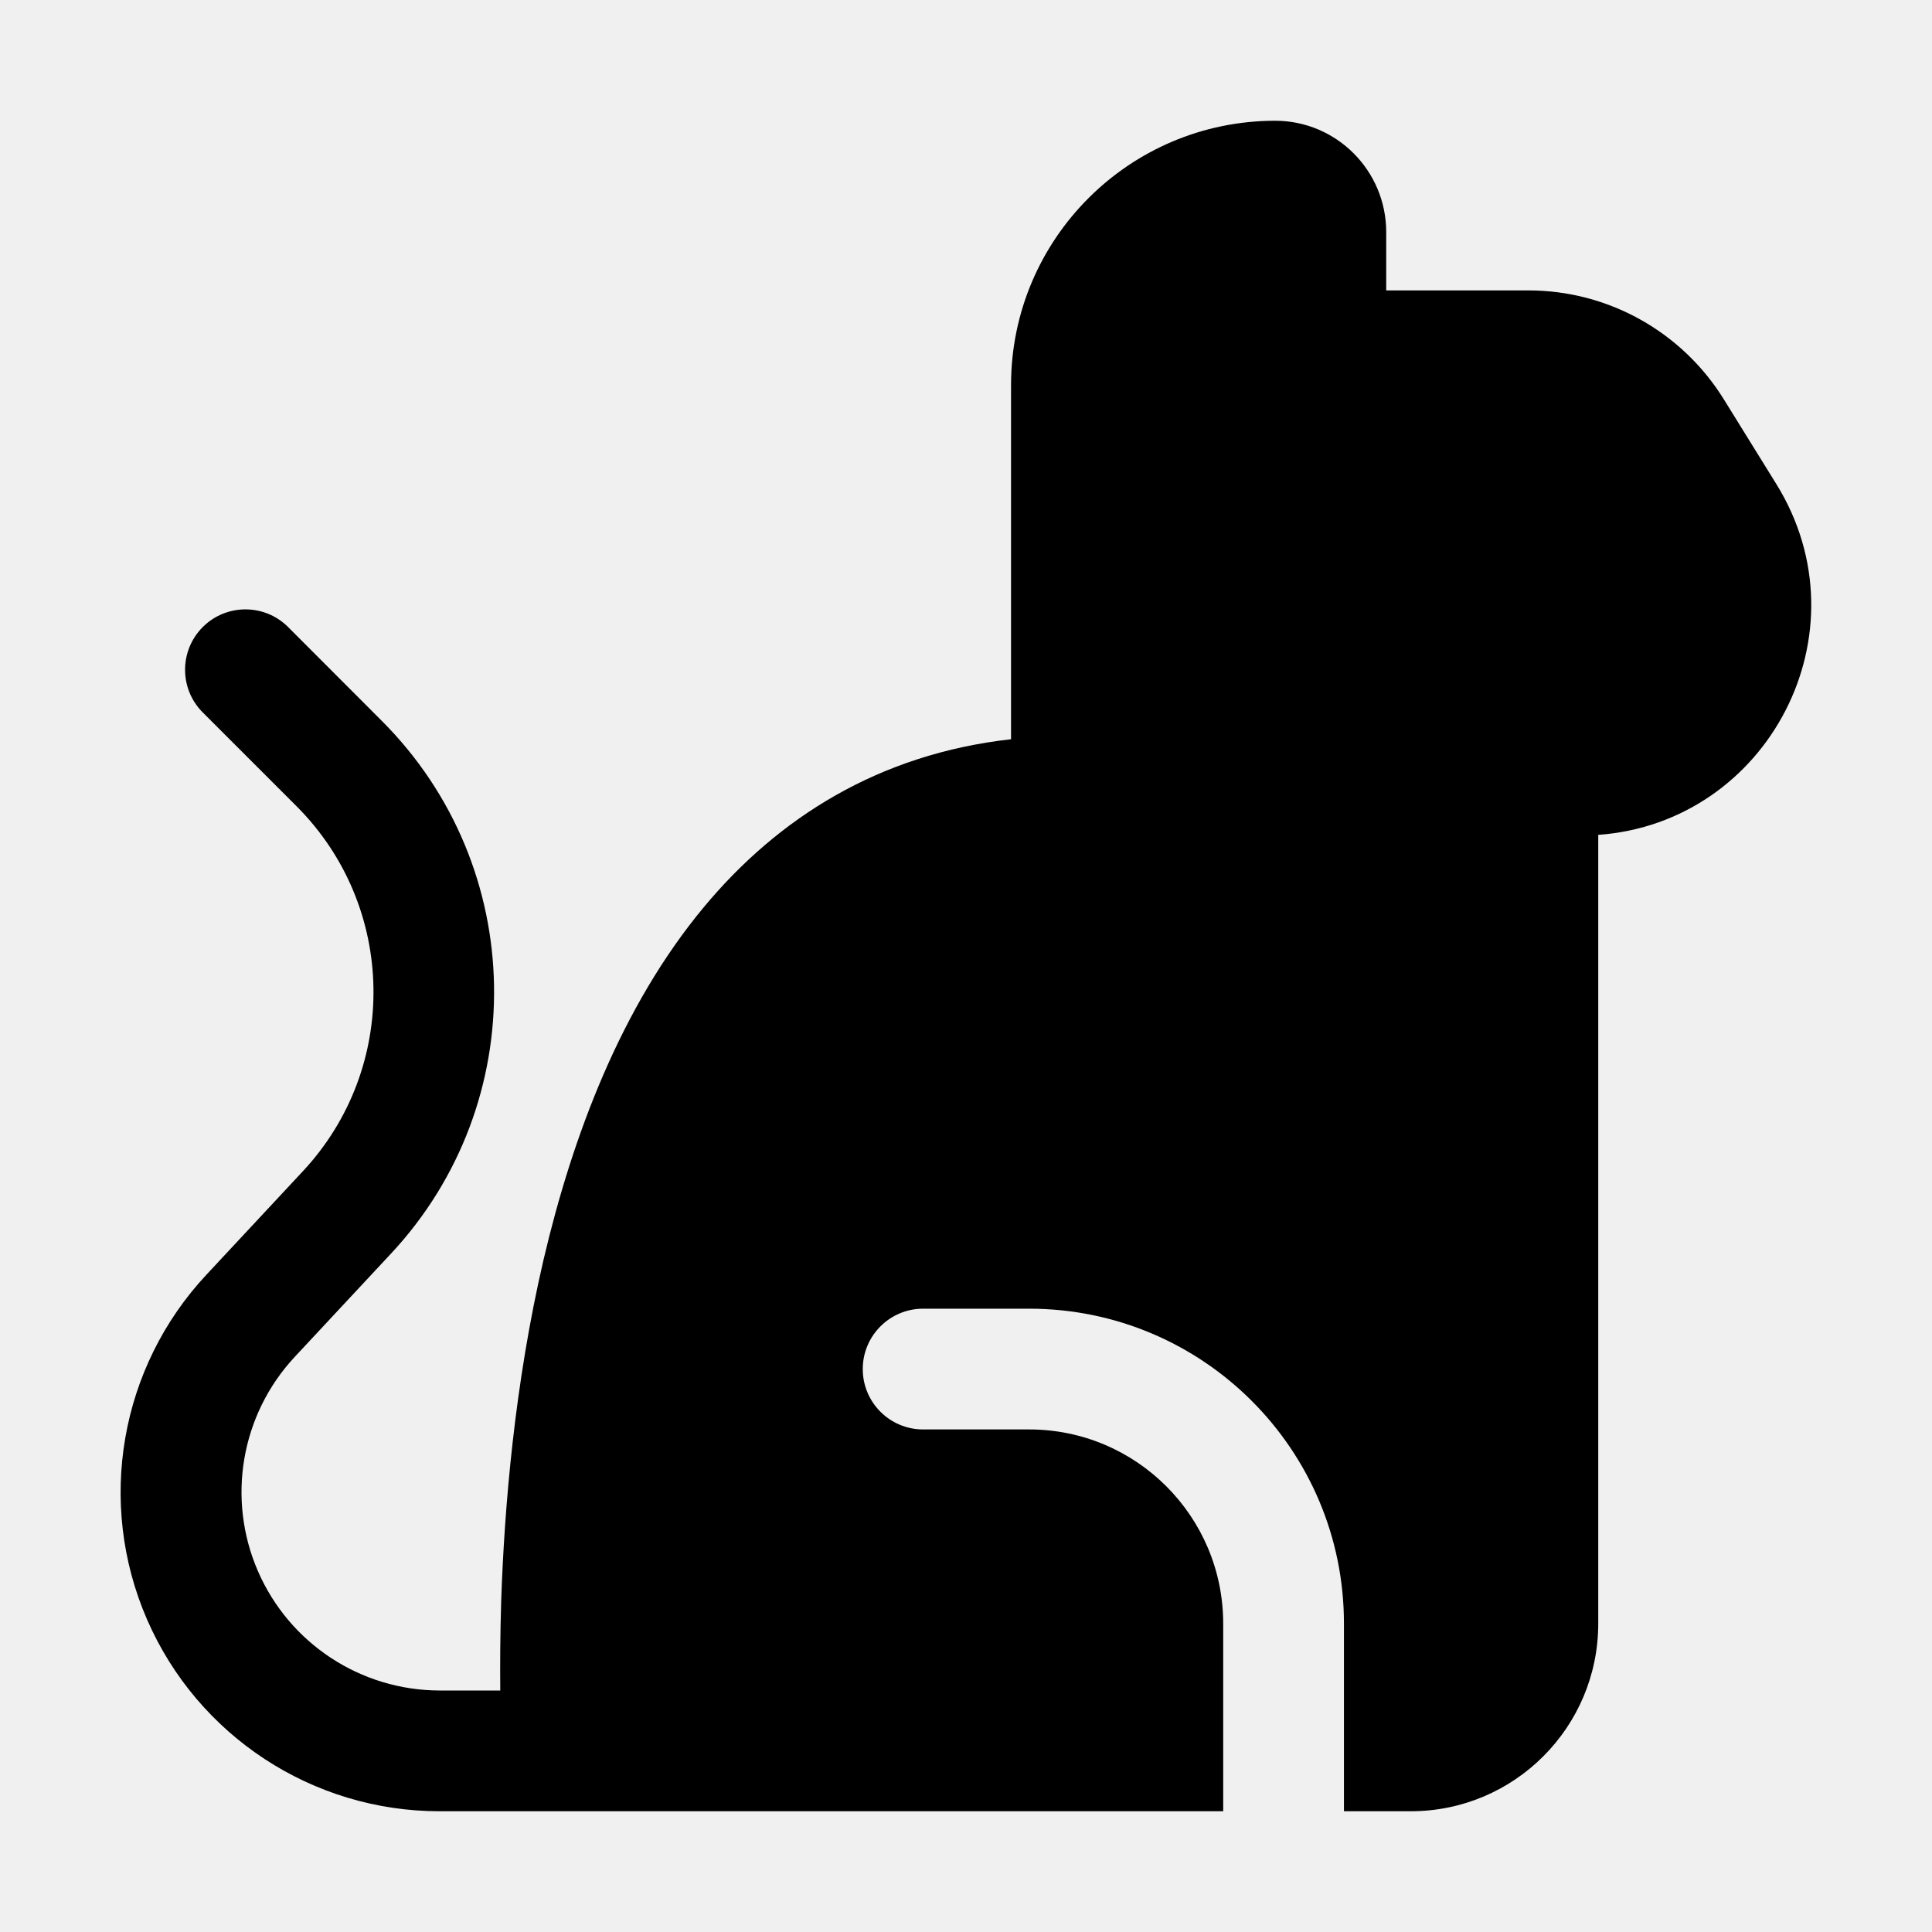
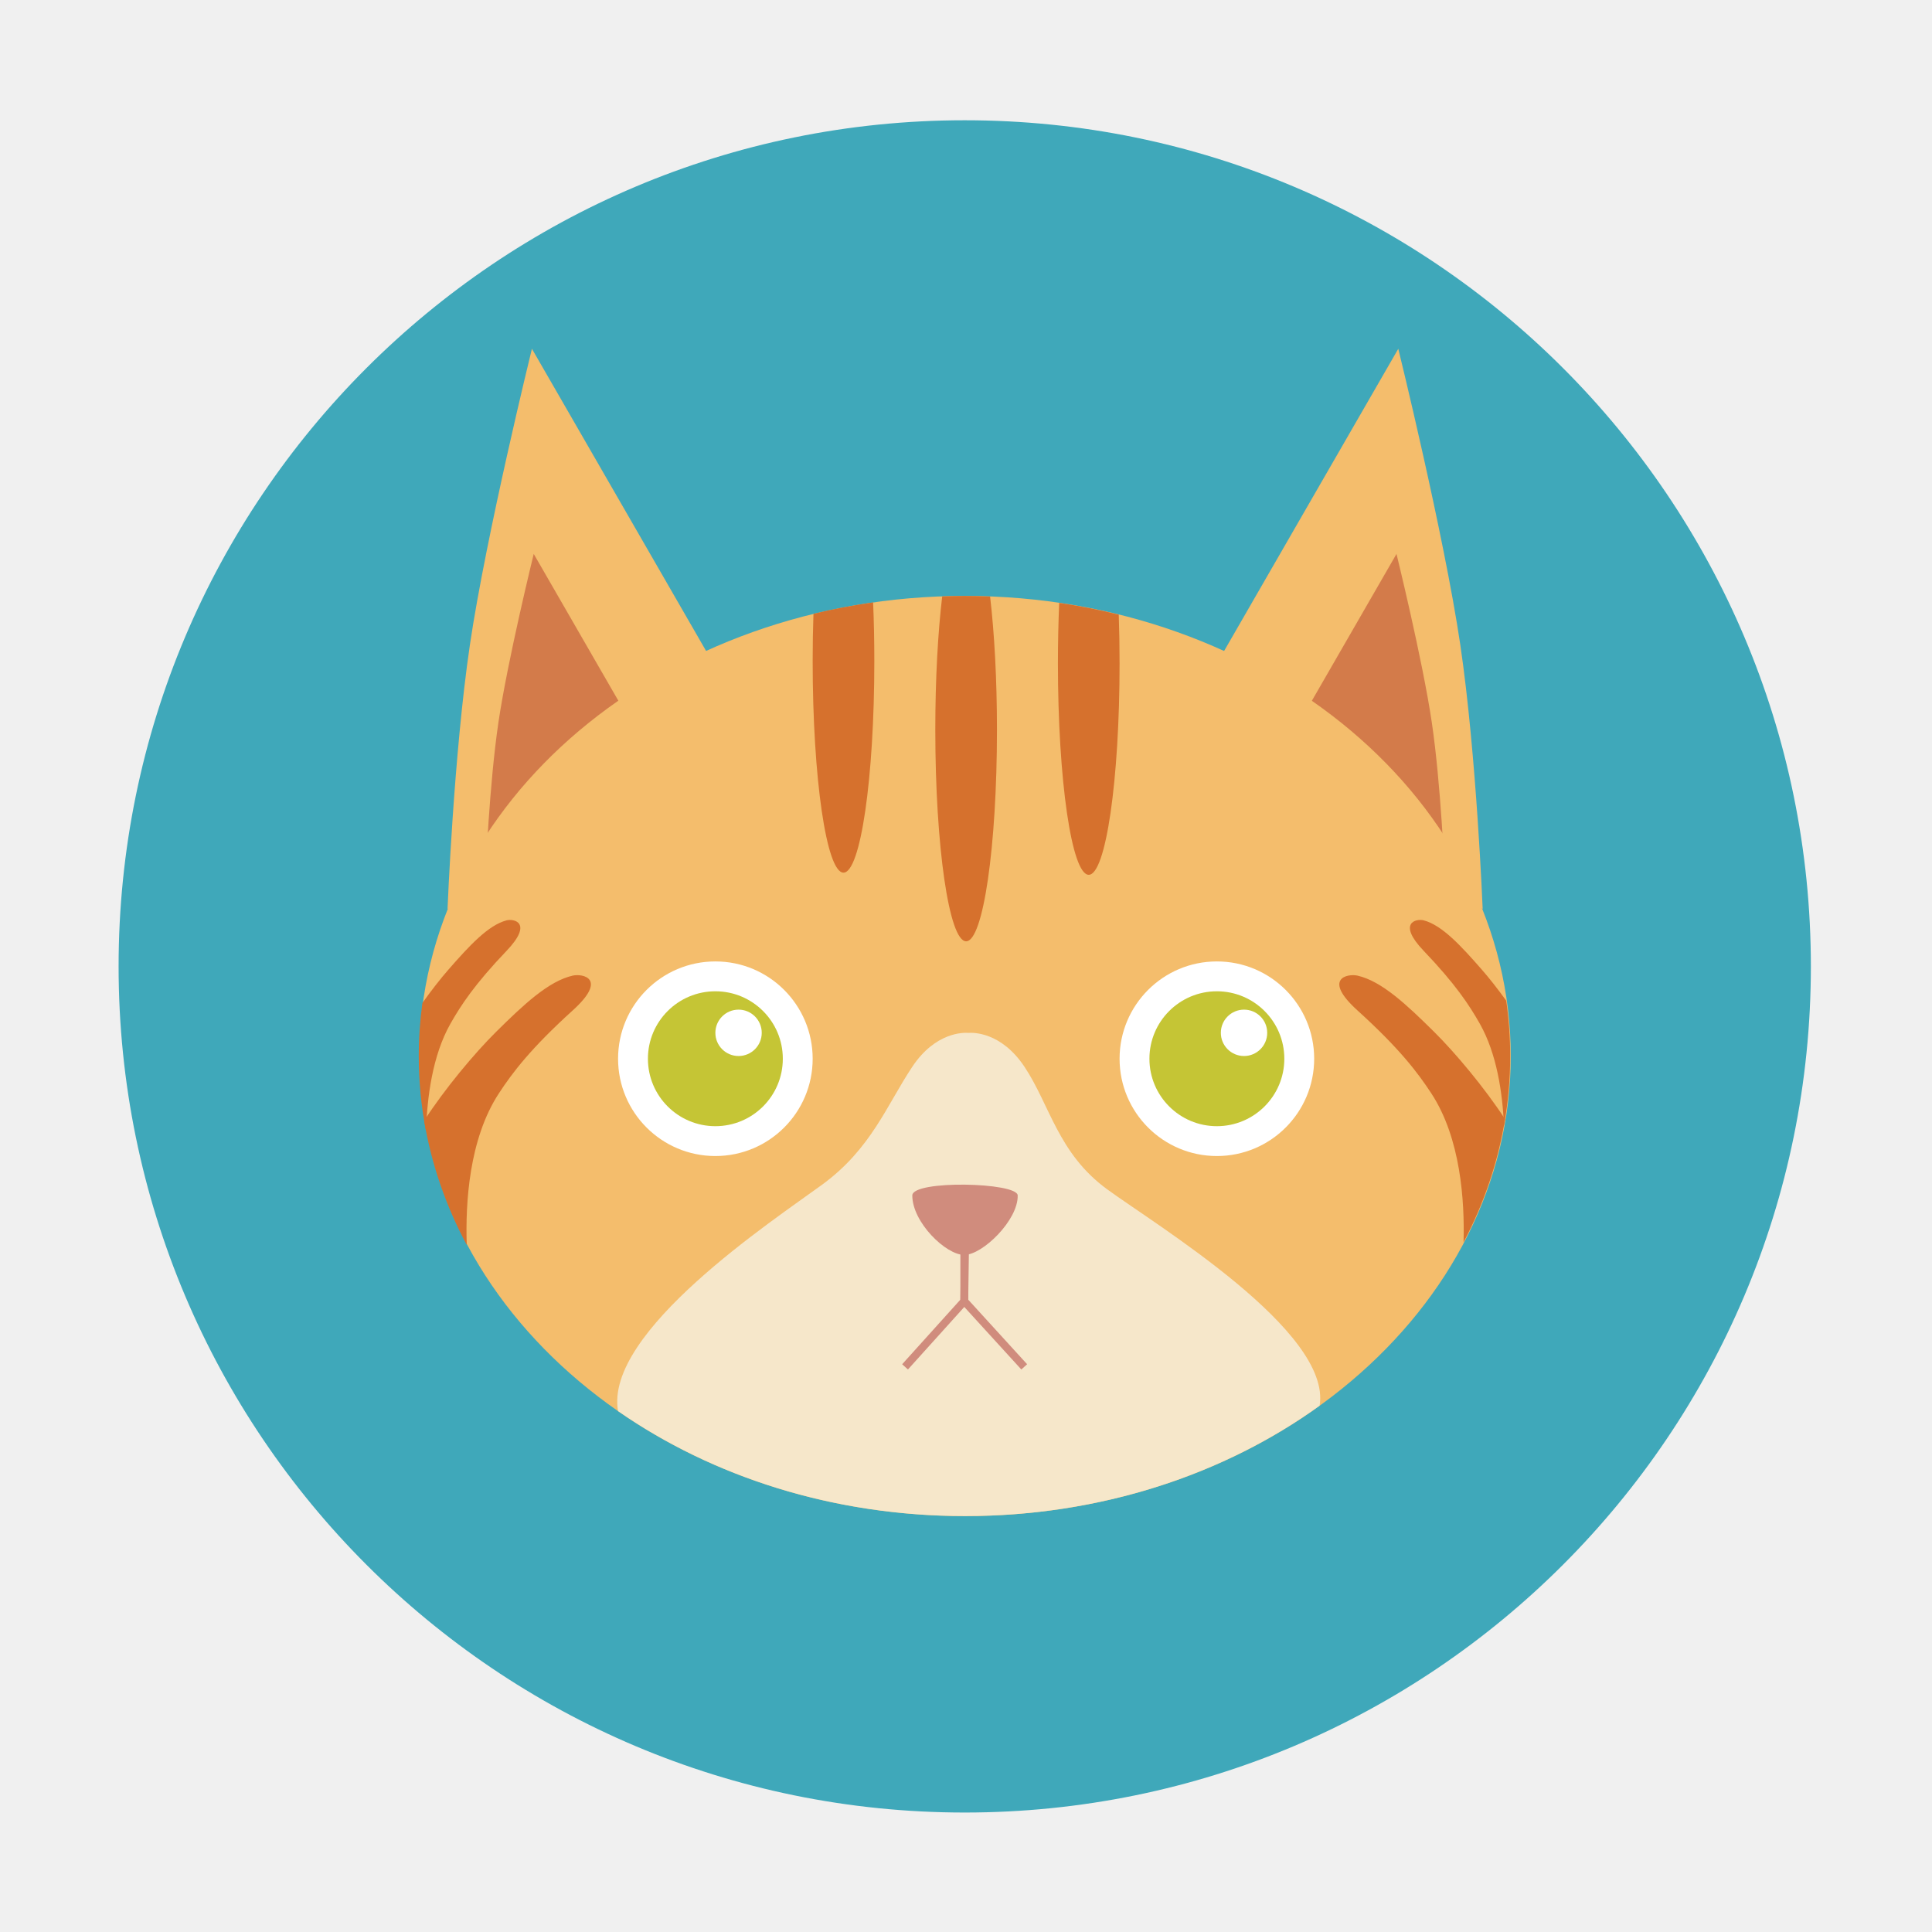
- <svg xmlns="http://www.w3.org/2000/svg" width="32" height="32" viewBox="0 0 16 16">
-   <path fill="currentColor" d="M4.66 15H3.641a2.641 2.641 0 0 1-1.93-4.445l.797-.855a2.176 2.176 0 0 0-.052-3.023l-.783-.783a.5.5 0 0 1 .707-.707l.782.783a3.176 3.176 0 0 1 .076 4.412l-.797.855A1.643 1.643 0 0 0 3.64 14h.503c-.002-.204-.001-.46.008-.752c.026-.76.11-1.783.35-2.814c.24-1.025.642-2.098 1.33-2.924c.613-.736 1.446-1.265 2.542-1.388V3.186A2.189 2.189 0 0 1 10.56 1c.508 0 .92.413.92.922v.483h1.177c.66 0 1.271.341 1.619.902l.435.702c.761 1.229-.068 2.804-1.475 2.905v6.532c0 .858-.695 1.554-1.553 1.554h-.553v-1.554a2.607 2.607 0 0 0-2.607-2.608h-.878a.5.5 0 0 0 0 1h.878c.887 0 1.607.72 1.607 1.608V15H4.66Z" />
+ <svg xmlns="http://www.w3.org/2000/svg" t="1692597427252" class="icon" viewBox="0 0 1024 1024" version="1.1" p-id="75686" width="200" height="200">
+   <path d="M511.33 512.21m-448.47 0a448.47 448.47 0 1 0 896.94 0 448.47 448.47 0 1 0-896.94 0Z" fill="#3FA8BA" p-id="75687" />
+   <path d="M237.2 481.85s3.25-81.77 11.86-140.08 32.87-156.91 32.87-156.91l93.75 162.65L237.2 481.85z" fill="#F4BD6C" p-id="75688" />
+   <path d="M257.42 462.69s1.85-46.56 6.75-79.76 18.72-89.34 18.72-89.34l53.38 92.61-78.85 76.49z" fill="#D37B4A" p-id="75689" />
+   <path d="M785.85 481.85s-3.25-81.77-11.86-140.08c-8.61-58.3-32.87-156.91-32.87-156.91l-93.75 162.65 138.48 134.34z" fill="#F4BD6C" p-id="75690" />
+   <path d="M765.64 462.69s-1.85-46.56-6.75-79.76-18.72-89.34-18.72-89.34l-53.38 92.61 78.85 76.49z" fill="#D37B4A" p-id="75691" />
+   <path d="M222.25 559.71a289.24 243.85 0 1 0 578.48 0 289.24 243.85 0 1 0-578.48 0Z" fill="#F4BD6C" p-id="75692" />
+   <path d="M499.39 316.08c-2.29 19.29-3.66 43.91-3.66 70.72 0 61.92 7.31 112.11 16.34 112.11s16.34-50.19 16.34-112.11c0-26.79-1.37-51.38-3.65-70.66-4.5-0.18-9.02-0.28-13.57-0.28-3.96 0-7.89 0.09-11.8 0.22zM430.73 350.41c0 61.92 7.31 112.11 16.34 112.11s16.34-50.19 16.34-112.11c0-10.8-0.22-21.25-0.64-31.13a333.845 333.845 0 0 0-31.62 6.05c-0.28 8.06-0.42 16.46-0.42 25.08zM560.72 351.55c0 61.92 7.31 112.11 16.34 112.11s16.34-50.19 16.34-112.11c0-8.87-0.15-17.51-0.44-25.79a332.253 332.253 0 0 0-31.56-6.23c-0.44 10.15-0.68 20.89-0.68 32.02z" fill="#D6712D" p-id="75693" />
+   <path d="M586.82 630.36c-26.05-19.04-30.35-44.72-43.84-64.96-12.34-18.5-27.26-18.14-29.72-17.94-2.46-0.2-17.38-0.56-29.72 17.94-13.5 20.24-21.72 43.44-47.76 62.48-26.05 19.04-115.66 78.11-108.2 120.02v0.02c49.99 34.76 114.06 55.63 183.91 55.63 71.75 0 137.38-22.03 187.93-58.5 6.56-39.4-86.55-95.65-112.6-114.69z" fill="#F6E7CA" p-id="75694" />
+   <path d="M379.16 561.15m-51.57 0a51.57 51.57 0 1 0 103.14 0 51.57 51.57 0 1 0-103.14 0Z" fill="#FFFFFF" p-id="75695" />
+   <path d="M379.16 561.15m-35.75 0a35.75 35.75 0 1 0 71.5 0 35.75 35.75 0 1 0-71.5 0Z" fill="#C5C535" p-id="75696" />
+   <path d="M391.45 547.42m-12.29 0a12.29 12.29 0 1 0 24.58 0 12.29 12.29 0 1 0-24.58 0Z" fill="#FFFFFF" p-id="75697" />
+   <path d="M644.97 561.15m-51.57 0a51.57 51.57 0 1 0 103.14 0 51.57 51.57 0 1 0-103.14 0Z" fill="#FFFFFF" p-id="75698" />
+   <path d="M644.97 561.15m-35.75 0a35.75 35.75 0 1 0 71.5 0 35.75 35.75 0 1 0-71.5 0Z" fill="#C5C535" p-id="75699" />
+   <path d="M659.36 547.42m-12.29 0a12.29 12.29 0 1 0 24.58 0 12.29 12.29 0 1 0-24.58 0Z" fill="#FFFFFF" p-id="75700" />
+   <path d="M483.54 633.61c0.01-8.26 55.69-6.98 55.86-0.01 0.32 13.04-18.55 31.5-28.31 31.54-9.71 0.04-27.56-17.26-27.55-31.53z" fill="#D08C7D" p-id="75701" />
+   <path d="M481.23 725.85l-3.07-2.77 30.86-34.23V662.9h4.13v27.54z" fill="#D08C7D" p-id="75702" />
+   <path d="M541.33 725.86l-32.32-35.43 0.4-27.56 4.13 0.06-0.37 25.92 31.22 34.22z" fill="#D08C7D" p-id="75703" />
+   <path d="M303.57 517.09c-12.86 2.92-26.13 15.47-40.57 29.75-11.28 11.16-27.2 30.11-38.2 47.16 3.87 23.15 11.57 45.27 22.59 65.85-0.76-22.07 1.18-56.13 16.99-80.29 7.35-11.24 17.02-23.95 39.19-44.04 18.81-17.01 5.15-19.6 0-18.43z" fill="#D6712D" p-id="75704" />
+   <path d="M225.83 599.67c0.51-18.12 3.41-40.32 12.91-57.08 5.58-9.85 12.91-21 29.74-38.61 14.27-14.94 3.91-17.2 0-16.17-9.76 2.56-19.83 13.57-30.78 26.09-4.07 4.65-8.94 10.85-13.82 17.69-1.26 9.23-1.93 18.62-1.93 28.13a206.55 206.55 0 0 0 3.88 39.95z" fill="#D6712D" p-id="75705" />
+   <path d="M797.7 593.16c-10.98-16.83-26.55-35.34-37.64-46.31-14.44-14.28-27.71-26.83-40.57-29.75-5.15-1.17-18.81 1.41 0 18.45 22.17 20.08 31.84 32.8 39.19 44.04 15.47 23.65 17.66 56.76 17.03 78.86 10.75-20.45 18.26-42.36 21.99-65.29z" fill="#D6712D" p-id="75706" />
+   <path d="M798.33 530.38c-4.59-6.36-9.13-12.11-12.96-16.49-10.96-12.52-21.03-23.52-30.78-26.09-3.91-1.03-14.27 1.24 0 16.17 16.83 17.61 24.16 28.75 29.74 38.61 8.97 15.84 12.05 36.52 12.8 54.04 2.17-12.04 3.3-24.37 3.3-36.92-0.01-9.92-0.73-19.7-2.1-29.32z" fill="#D6712D" p-id="75707" />
</svg>
